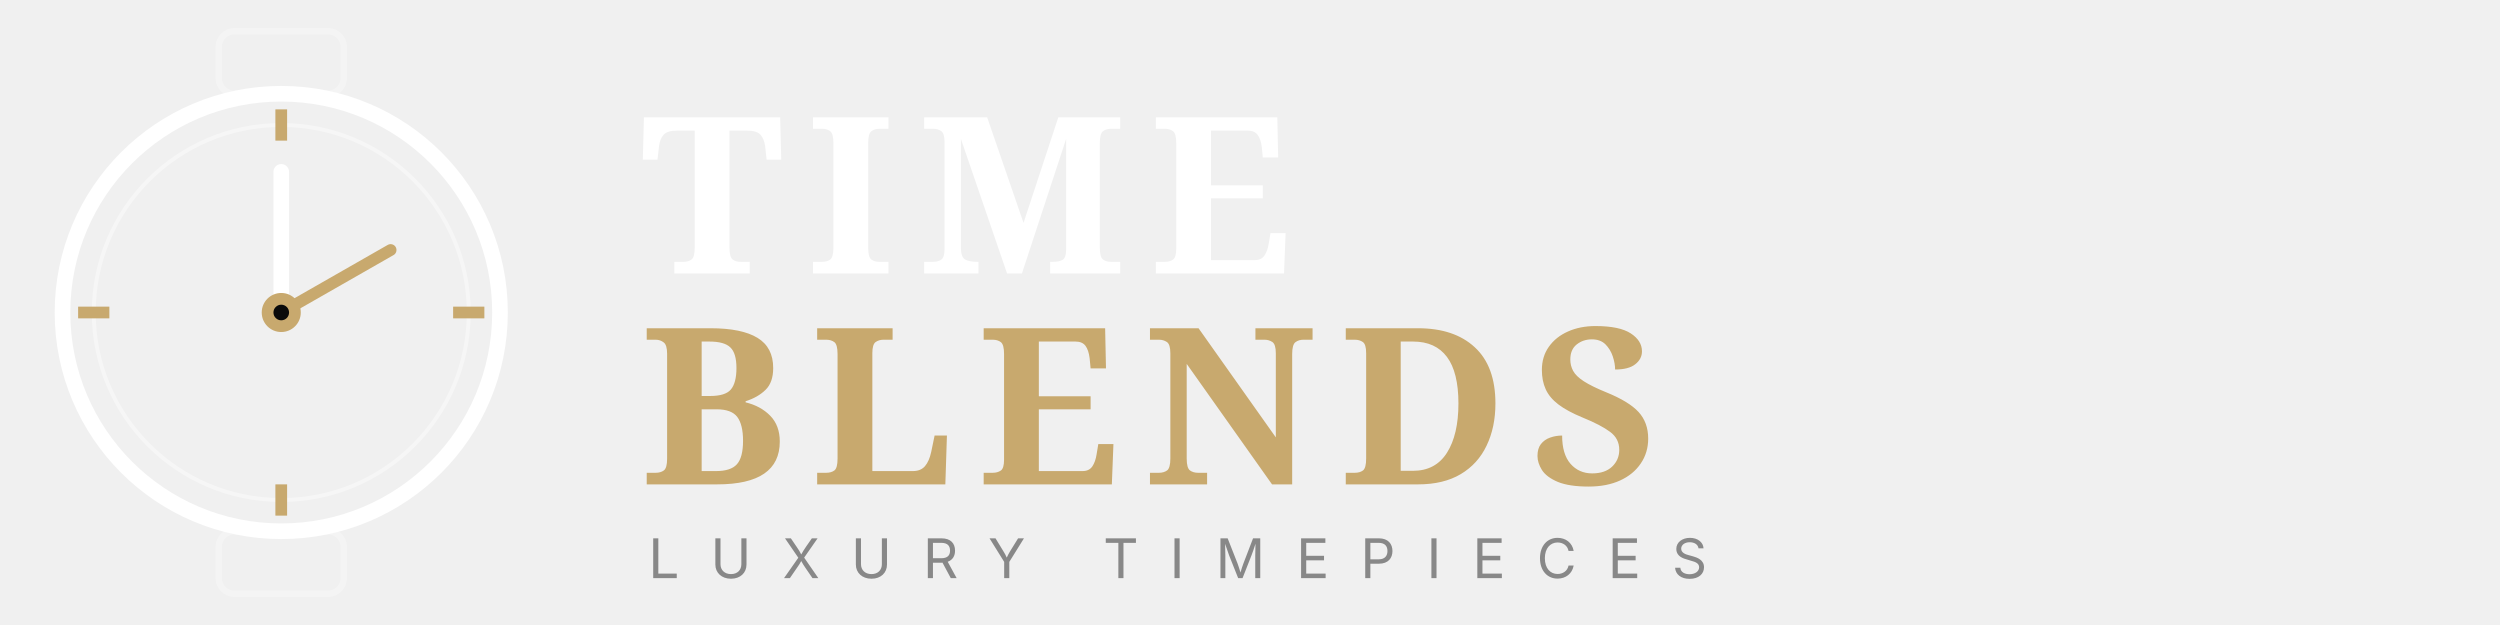
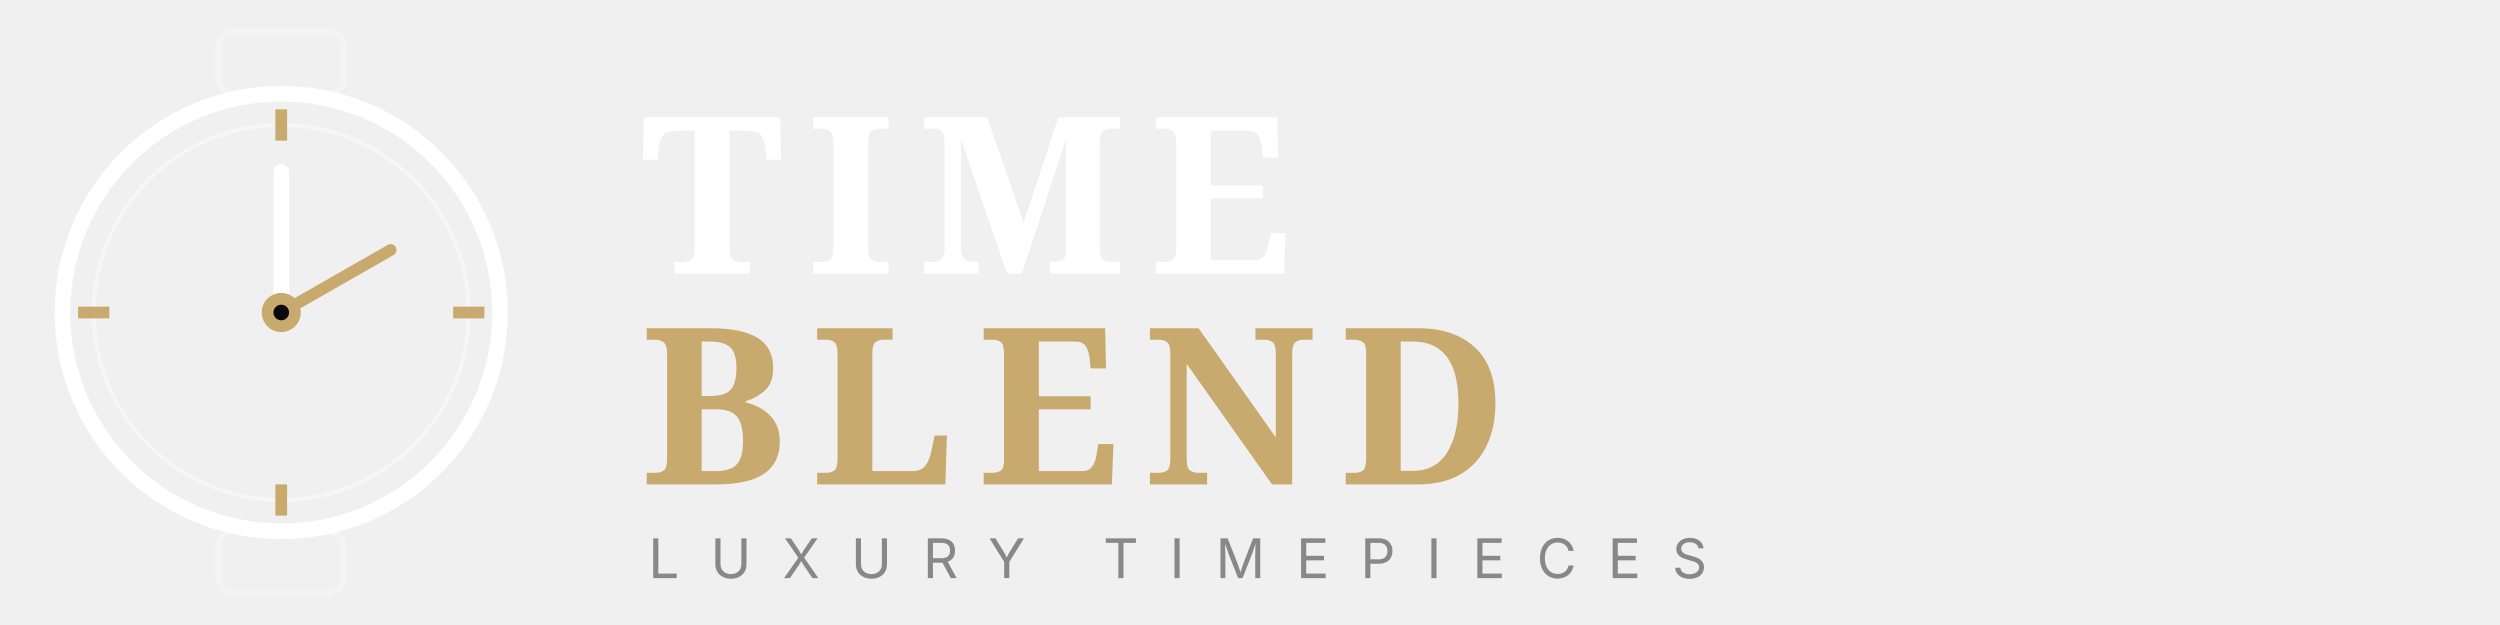
<svg xmlns="http://www.w3.org/2000/svg" viewBox="0 0 320 80" fill="none">
  <circle cx="36" cy="40" r="28" stroke="#ffffff" stroke-width="2" fill="none" />
  <circle cx="36" cy="40" r="24" stroke="#ffffff" stroke-width="0.5" fill="none" opacity="0.4" />
  <line x1="36" y1="14" x2="36" y2="18" stroke="#c8a96e" stroke-width="1.5" />
  <line x1="36" y1="62" x2="36" y2="66" stroke="#c8a96e" stroke-width="1.5" />
  <line x1="10" y1="40" x2="14" y2="40" stroke="#c8a96e" stroke-width="1.5" />
  <line x1="58" y1="40" x2="62" y2="40" stroke="#c8a96e" stroke-width="1.5" />
  <line x1="36" y1="40" x2="36" y2="22" stroke="#ffffff" stroke-width="2" stroke-linecap="round" />
  <line x1="36" y1="40" x2="50" y2="32" stroke="#c8a96e" stroke-width="1.5" stroke-linecap="round" />
  <circle cx="36" cy="40" r="2.5" fill="#c8a96e" />
  <circle cx="36" cy="40" r="1" fill="#0a0a0a" />
  <rect x="28" y="4" width="16" height="8" rx="2" fill="none" stroke="#ffffff" stroke-width="0.8" opacity="0.3" />
  <rect x="28" y="68" width="16" height="8" rx="2" fill="none" stroke="#ffffff" stroke-width="0.8" opacity="0.3" />
  <text x="82" y="35" font-family="'Playfair Display', Georgia, serif" font-size="28" font-weight="600" fill="#ffffff" letter-spacing="3">TIME</text>
-   <text x="82" y="62" font-family="'Playfair Display', Georgia, serif" font-size="28" font-weight="600" fill="#c8a96e" letter-spacing="3">BLENDS</text>
+   <text x="82" y="62" font-family="'Playfair Display', Georgia, serif" font-size="28" font-weight="600" fill="#c8a96e" letter-spacing="3">BLEND</text>
  <text x="83" y="74" font-family="'Inter', sans-serif" font-size="7" fill="#888888" letter-spacing="4" text-transform="uppercase">LUXURY TIMEPIECES</text>
</svg>
